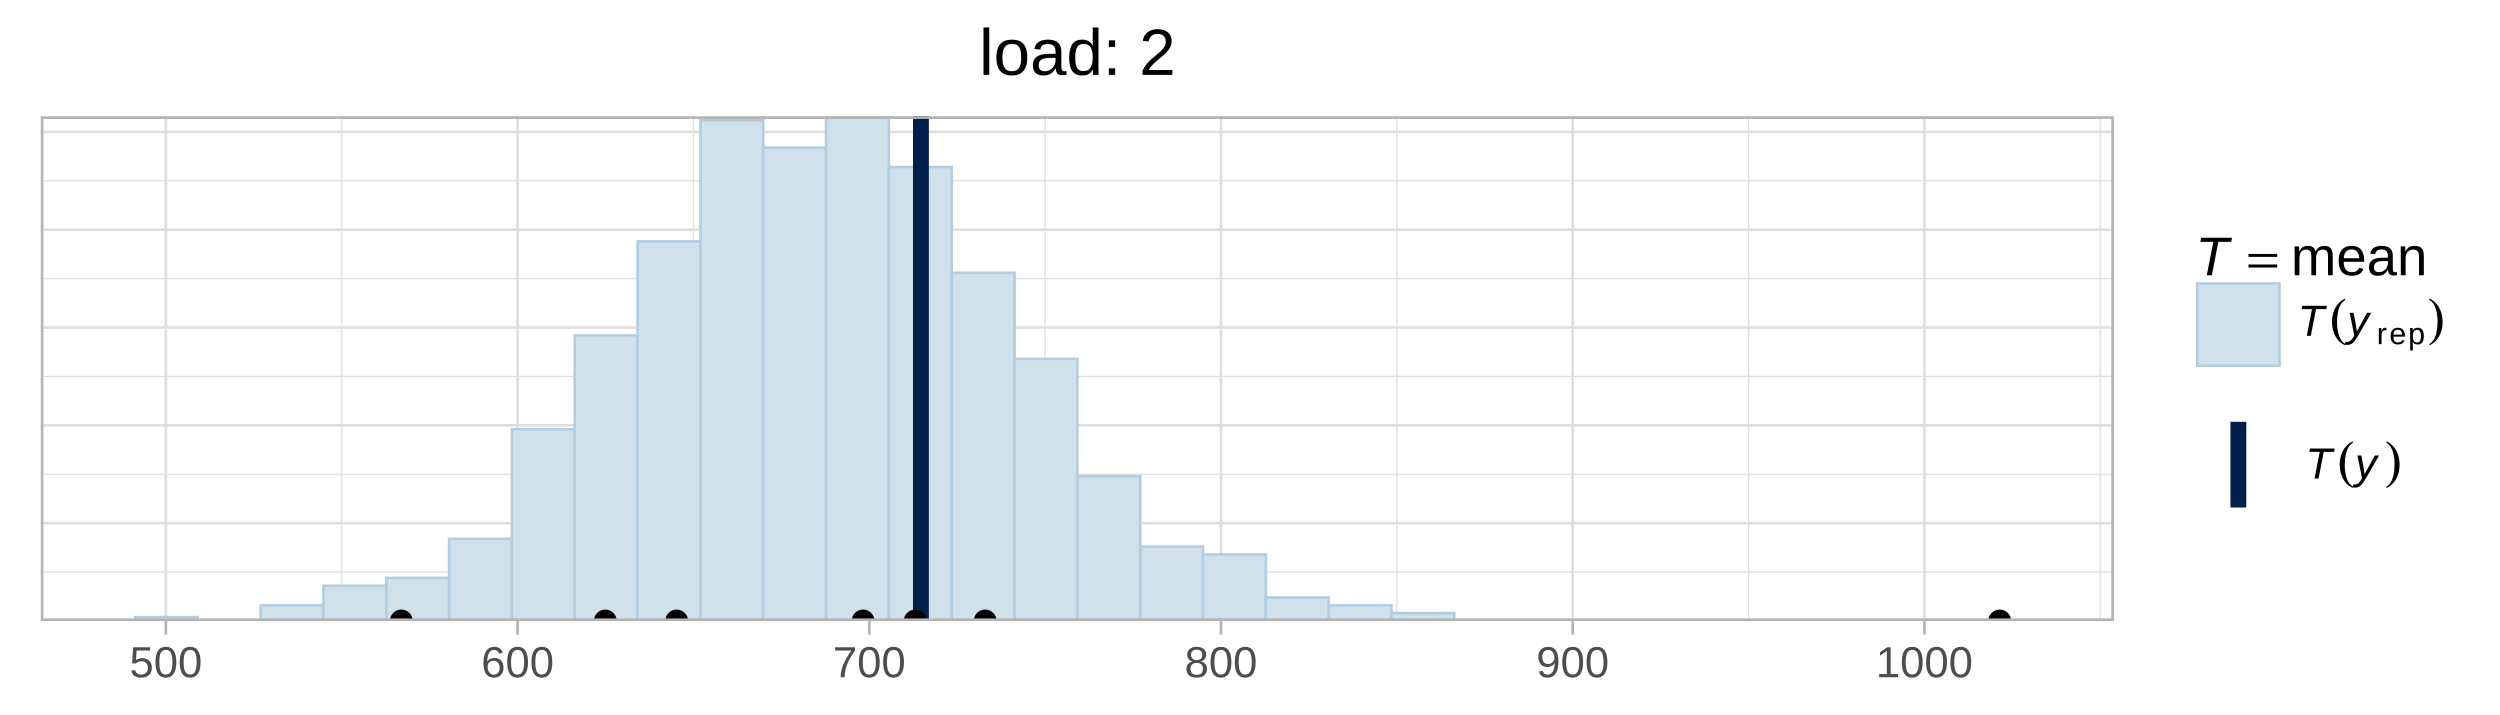
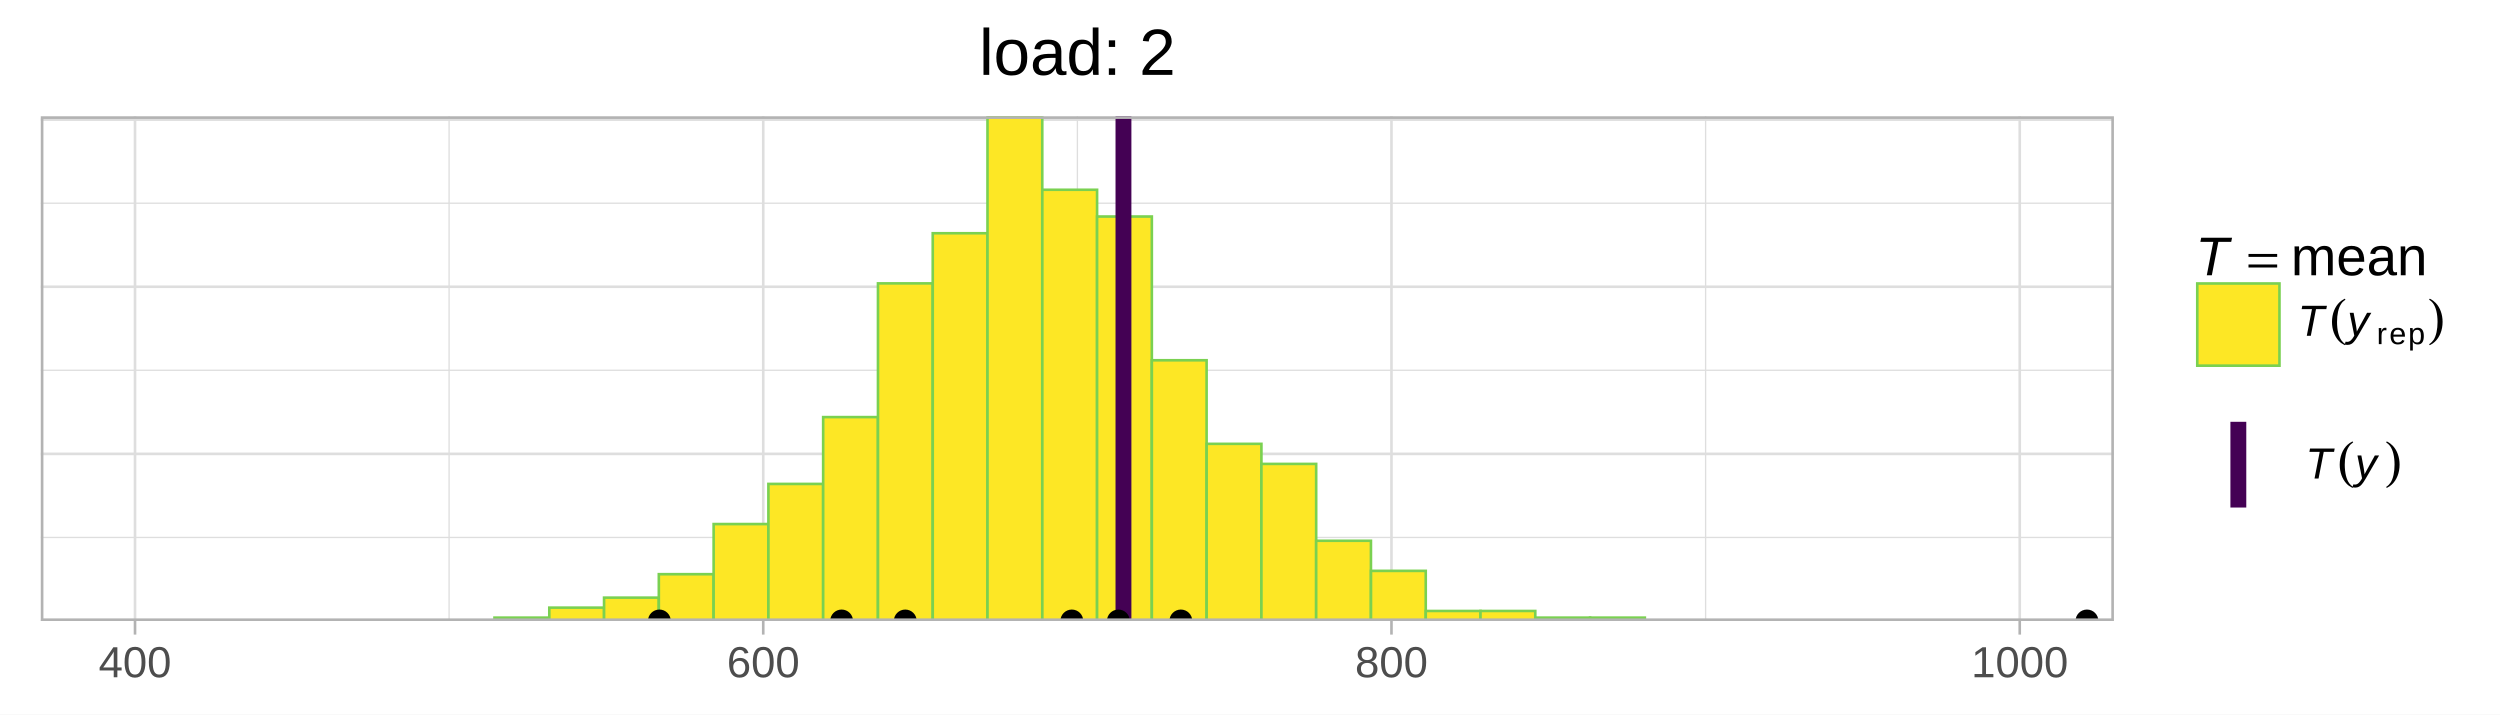
<svg xmlns="http://www.w3.org/2000/svg" class="svglite" width="504.00pt" height="144.00pt" viewBox="0 0 504.00 144.00">
  <defs>
    <style type="text/css">
    .svglite line, .svglite polyline, .svglite polygon, .svglite path, .svglite rect, .svglite circle {
      fill: none;
      stroke: #000000;
      stroke-linecap: round;
      stroke-linejoin: round;
      stroke-miterlimit: 10.00;
    }
  </style>
  </defs>
  <rect width="100%" height="100%" style="stroke: none; fill: #FFFFFF;" />
  <defs>
    <clipPath id="cpMC4wMHw1MDQuMDB8MC4wMHwxNDQuMDA=">
      <rect x="0.00" y="0.00" width="504.00" height="144.00" />
    </clipPath>
  </defs>
  <g clip-path="url(#cpMC4wMHw1MDQuMDB8MC4wMHwxNDQuMDA=)">
    <rect x="0" y="0.00" width="504.00" height="144.00" style="stroke-width: 1.07; stroke: #FFFFFF; fill: #FFFFFF;" />
  </g>
  <defs>
    <clipPath id="cpOC4yMnw0MjYuMTd8MjMuNDR8MTI1LjE5">
      <rect x="8.22" y="23.44" width="417.95" height="101.76" />
    </clipPath>
  </defs>
  <g clip-path="url(#cpOC4yMnw0MjYuMTd8MjMuNDR8MTI1LjE5)">
    <rect x="8.22" y="23.44" width="417.95" height="101.76" style="stroke-width: 1.07; stroke: none; fill: #FFFFFF;" />
-     <polyline points="8.22,115.33 426.17,115.33 " style="stroke-width: 0.27; stroke: #DEDEDE; stroke-linecap: butt;" />
-     <polyline points="8.22,95.61 426.17,95.61 " style="stroke-width: 0.27; stroke: #DEDEDE; stroke-linecap: butt;" />
-     <polyline points="8.22,75.89 426.17,75.89 " style="stroke-width: 0.27; stroke: #DEDEDE; stroke-linecap: butt;" />
-     <polyline points="8.22,56.17 426.17,56.17 " style="stroke-width: 0.27; stroke: #DEDEDE; stroke-linecap: butt;" />
-     <polyline points="8.22,36.45 426.17,36.45 " style="stroke-width: 0.27; stroke: #DEDEDE; stroke-linecap: butt;" />
-     <polyline points="68.89,125.19 68.89,23.44 " style="stroke-width: 0.27; stroke: #DEDEDE; stroke-linecap: butt;" />
-     <polyline points="139.80,125.19 139.80,23.44 " style="stroke-width: 0.27; stroke: #DEDEDE; stroke-linecap: butt;" />
-     <polyline points="210.70,125.19 210.70,23.44 " style="stroke-width: 0.27; stroke: #DEDEDE; stroke-linecap: butt;" />
-     <polyline points="281.61,125.19 281.61,23.44 " style="stroke-width: 0.27; stroke: #DEDEDE; stroke-linecap: butt;" />
-     <polyline points="352.51,125.19 352.51,23.44 " style="stroke-width: 0.27; stroke: #DEDEDE; stroke-linecap: butt;" />
-     <polyline points="423.41,125.19 423.41,23.44 " style="stroke-width: 0.27; stroke: #DEDEDE; stroke-linecap: butt;" />
+     <polyline points="8.22,108.35 426.17,108.35 " style="stroke-width: 0.27; stroke: #DEDEDE; stroke-linecap: butt;" />
+     <polyline points="8.22,74.65 426.17,74.65 " style="stroke-width: 0.27; stroke: #DEDEDE; stroke-linecap: butt;" />
+     <polyline points="8.22,40.96 426.17,40.96 " style="stroke-width: 0.27; stroke: #DEDEDE; stroke-linecap: butt;" />
+     <polyline points="90.54,125.19 90.54,23.44 " style="stroke-width: 0.27; stroke: #DEDEDE; stroke-linecap: butt;" />
+     <polyline points="217.20,125.19 217.20,23.44 " style="stroke-width: 0.27; stroke: #DEDEDE; stroke-linecap: butt;" />
+     <polyline points="343.85,125.19 343.85,23.44 " style="stroke-width: 0.27; stroke: #DEDEDE; stroke-linecap: butt;" />
    <polyline points="8.22,125.19 426.17,125.19 " style="stroke-width: 0.53; stroke: #DEDEDE; stroke-linecap: butt;" />
-     <polyline points="8.22,105.47 426.17,105.47 " style="stroke-width: 0.53; stroke: #DEDEDE; stroke-linecap: butt;" />
-     <polyline points="8.22,85.75 426.17,85.75 " style="stroke-width: 0.53; stroke: #DEDEDE; stroke-linecap: butt;" />
-     <polyline points="8.22,66.03 426.17,66.03 " style="stroke-width: 0.53; stroke: #DEDEDE; stroke-linecap: butt;" />
-     <polyline points="8.22,46.31 426.17,46.31 " style="stroke-width: 0.53; stroke: #DEDEDE; stroke-linecap: butt;" />
-     <polyline points="8.22,26.59 426.17,26.59 " style="stroke-width: 0.53; stroke: #DEDEDE; stroke-linecap: butt;" />
-     <polyline points="33.44,125.19 33.44,23.44 " style="stroke-width: 0.53; stroke: #DEDEDE; stroke-linecap: butt;" />
-     <polyline points="104.35,125.19 104.35,23.44 " style="stroke-width: 0.53; stroke: #DEDEDE; stroke-linecap: butt;" />
-     <polyline points="175.25,125.19 175.25,23.44 " style="stroke-width: 0.53; stroke: #DEDEDE; stroke-linecap: butt;" />
-     <polyline points="246.15,125.19 246.15,23.44 " style="stroke-width: 0.53; stroke: #DEDEDE; stroke-linecap: butt;" />
-     <polyline points="317.06,125.19 317.06,23.44 " style="stroke-width: 0.53; stroke: #DEDEDE; stroke-linecap: butt;" />
-     <polyline points="387.96,125.19 387.96,23.44 " style="stroke-width: 0.53; stroke: #DEDEDE; stroke-linecap: butt;" />
-     <rect x="27.22" y="124.41" width="12.67" height="0.79" style="stroke-width: 0.53; stroke: #B3CDE0; stroke-linecap: square; stroke-linejoin: miter; fill: #D1E1EC;" />
-     <rect x="39.88" y="125.19" width="12.67" height="0.00" style="stroke-width: 0.53; stroke: #B3CDE0; stroke-linecap: square; stroke-linejoin: miter; fill: #D1E1EC;" />
-     <rect x="52.55" y="122.04" width="12.67" height="3.16" style="stroke-width: 0.53; stroke: #B3CDE0; stroke-linecap: square; stroke-linejoin: miter; fill: #D1E1EC;" />
-     <rect x="65.21" y="118.09" width="12.67" height="7.10" style="stroke-width: 0.53; stroke: #B3CDE0; stroke-linecap: square; stroke-linejoin: miter; fill: #D1E1EC;" />
-     <rect x="77.88" y="116.52" width="12.67" height="8.68" style="stroke-width: 0.53; stroke: #B3CDE0; stroke-linecap: square; stroke-linejoin: miter; fill: #D1E1EC;" />
-     <rect x="90.54" y="108.63" width="12.67" height="16.56" style="stroke-width: 0.53; stroke: #B3CDE0; stroke-linecap: square; stroke-linejoin: miter; fill: #D1E1EC;" />
-     <rect x="103.21" y="86.54" width="12.67" height="38.65" style="stroke-width: 0.53; stroke: #B3CDE0; stroke-linecap: square; stroke-linejoin: miter; fill: #D1E1EC;" />
-     <rect x="115.87" y="67.61" width="12.67" height="57.58" style="stroke-width: 0.53; stroke: #B3CDE0; stroke-linecap: square; stroke-linejoin: miter; fill: #D1E1EC;" />
-     <rect x="128.54" y="48.68" width="12.67" height="76.51" style="stroke-width: 0.53; stroke: #B3CDE0; stroke-linecap: square; stroke-linejoin: miter; fill: #D1E1EC;" />
-     <rect x="141.20" y="24.23" width="12.67" height="100.97" style="stroke-width: 0.53; stroke: #B3CDE0; stroke-linecap: square; stroke-linejoin: miter; fill: #D1E1EC;" />
-     <rect x="153.87" y="29.75" width="12.67" height="95.45" style="stroke-width: 0.53; stroke: #B3CDE0; stroke-linecap: square; stroke-linejoin: miter; fill: #D1E1EC;" />
-     <rect x="166.53" y="23.44" width="12.67" height="101.76" style="stroke-width: 0.53; stroke: #B3CDE0; stroke-linecap: square; stroke-linejoin: miter; fill: #D1E1EC;" />
-     <rect x="179.20" y="33.69" width="12.67" height="91.50" style="stroke-width: 0.53; stroke: #B3CDE0; stroke-linecap: square; stroke-linejoin: miter; fill: #D1E1EC;" />
-     <rect x="191.87" y="54.99" width="12.67" height="70.20" style="stroke-width: 0.53; stroke: #B3CDE0; stroke-linecap: square; stroke-linejoin: miter; fill: #D1E1EC;" />
-     <rect x="204.53" y="72.34" width="12.67" height="52.85" style="stroke-width: 0.53; stroke: #B3CDE0; stroke-linecap: square; stroke-linejoin: miter; fill: #D1E1EC;" />
-     <rect x="217.20" y="96.01" width="12.67" height="29.19" style="stroke-width: 0.53; stroke: #B3CDE0; stroke-linecap: square; stroke-linejoin: miter; fill: #D1E1EC;" />
-     <rect x="229.86" y="110.21" width="12.67" height="14.99" style="stroke-width: 0.53; stroke: #B3CDE0; stroke-linecap: square; stroke-linejoin: miter; fill: #D1E1EC;" />
-     <rect x="242.53" y="111.78" width="12.67" height="13.41" style="stroke-width: 0.53; stroke: #B3CDE0; stroke-linecap: square; stroke-linejoin: miter; fill: #D1E1EC;" />
-     <rect x="255.19" y="120.46" width="12.67" height="4.73" style="stroke-width: 0.53; stroke: #B3CDE0; stroke-linecap: square; stroke-linejoin: miter; fill: #D1E1EC;" />
-     <rect x="267.86" y="122.04" width="12.67" height="3.16" style="stroke-width: 0.53; stroke: #B3CDE0; stroke-linecap: square; stroke-linejoin: miter; fill: #D1E1EC;" />
-     <rect x="280.52" y="123.62" width="12.67" height="1.58" style="stroke-width: 0.53; stroke: #B3CDE0; stroke-linecap: square; stroke-linejoin: miter; fill: #D1E1EC;" />
-     <rect x="293.19" y="125.19" width="12.67" height="0.00" style="stroke-width: 0.53; stroke: #B3CDE0; stroke-linecap: square; stroke-linejoin: miter; fill: #D1E1EC;" />
-     <rect x="305.85" y="125.19" width="12.67" height="0.00" style="stroke-width: 0.53; stroke: #B3CDE0; stroke-linecap: square; stroke-linejoin: miter; fill: #D1E1EC;" />
-     <rect x="318.52" y="125.19" width="12.67" height="0.00" style="stroke-width: 0.53; stroke: #B3CDE0; stroke-linecap: square; stroke-linejoin: miter; fill: #D1E1EC;" />
-     <rect x="331.18" y="125.19" width="12.67" height="0.00" style="stroke-width: 0.53; stroke: #B3CDE0; stroke-linecap: square; stroke-linejoin: miter; fill: #D1E1EC;" />
-     <rect x="343.85" y="125.19" width="12.67" height="0.00" style="stroke-width: 0.53; stroke: #B3CDE0; stroke-linecap: square; stroke-linejoin: miter; fill: #D1E1EC;" />
-     <rect x="356.51" y="125.19" width="12.67" height="0.00" style="stroke-width: 0.53; stroke: #B3CDE0; stroke-linecap: square; stroke-linejoin: miter; fill: #D1E1EC;" />
-     <rect x="369.18" y="125.19" width="12.67" height="0.00" style="stroke-width: 0.53; stroke: #B3CDE0; stroke-linecap: square; stroke-linejoin: miter; fill: #D1E1EC;" />
-     <rect x="381.84" y="125.19" width="12.67" height="0.00" style="stroke-width: 0.53; stroke: #B3CDE0; stroke-linecap: square; stroke-linejoin: miter; fill: #D1E1EC;" />
-     <rect x="394.51" y="125.19" width="12.67" height="0.00" style="stroke-width: 0.53; stroke: #B3CDE0; stroke-linecap: square; stroke-linejoin: miter; fill: #D1E1EC;" />
-     <line x1="185.66" y1="125.19" x2="185.66" y2="23.44" style="stroke-width: 3.20; stroke: #011F4B; stroke-linecap: butt;" />
-     <circle cx="403.14" cy="125.19" r="1.95" style="stroke-width: 0.71; fill: #000000;" />
-     <circle cx="198.61" cy="125.19" r="1.95" style="stroke-width: 0.71; fill: #000000;" />
-     <circle cx="184.50" cy="125.19" r="1.95" style="stroke-width: 0.71; fill: #000000;" />
-     <circle cx="80.90" cy="125.19" r="1.95" style="stroke-width: 0.71; fill: #000000;" />
-     <circle cx="174.00" cy="125.19" r="1.95" style="stroke-width: 0.71; fill: #000000;" />
-     <circle cx="122.03" cy="125.19" r="1.95" style="stroke-width: 0.71; fill: #000000;" />
-     <circle cx="136.41" cy="125.19" r="1.95" style="stroke-width: 0.71; fill: #000000;" />
+     <polyline points="8.22,91.50 426.17,91.50 " style="stroke-width: 0.53; stroke: #DEDEDE; stroke-linecap: butt;" />
+     <polyline points="8.22,57.81 426.17,57.81 " style="stroke-width: 0.53; stroke: #DEDEDE; stroke-linecap: butt;" />
+     <polyline points="8.22,24.11 426.17,24.11 " style="stroke-width: 0.53; stroke: #DEDEDE; stroke-linecap: butt;" />
+     <polyline points="27.22,125.19 27.22,23.44 " style="stroke-width: 0.53; stroke: #DEDEDE; stroke-linecap: butt;" />
+     <polyline points="153.87,125.19 153.87,23.44 " style="stroke-width: 0.53; stroke: #DEDEDE; stroke-linecap: butt;" />
+     <polyline points="280.52,125.19 280.52,23.44 " style="stroke-width: 0.53; stroke: #DEDEDE; stroke-linecap: butt;" />
+     <polyline points="407.18,125.19 407.18,23.44 " style="stroke-width: 0.53; stroke: #DEDEDE; stroke-linecap: butt;" />
+     <rect x="99.69" y="124.52" width="11.04" height="0.67" style="stroke-width: 0.53; stroke: #7AD151; stroke-linecap: square; stroke-linejoin: miter; fill: #FDE725;" />
+     <rect x="110.74" y="122.50" width="11.04" height="2.70" style="stroke-width: 0.53; stroke: #7AD151; stroke-linecap: square; stroke-linejoin: miter; fill: #FDE725;" />
+     <rect x="121.78" y="120.48" width="11.04" height="4.72" style="stroke-width: 0.53; stroke: #7AD151; stroke-linecap: square; stroke-linejoin: miter; fill: #FDE725;" />
+     <rect x="132.82" y="115.76" width="11.04" height="9.43" style="stroke-width: 0.53; stroke: #7AD151; stroke-linecap: square; stroke-linejoin: miter; fill: #FDE725;" />
+     <rect x="143.87" y="105.65" width="11.04" height="19.54" style="stroke-width: 0.53; stroke: #7AD151; stroke-linecap: square; stroke-linejoin: miter; fill: #FDE725;" />
+     <rect x="154.91" y="97.56" width="11.04" height="27.63" style="stroke-width: 0.53; stroke: #7AD151; stroke-linecap: square; stroke-linejoin: miter; fill: #FDE725;" />
+     <rect x="165.95" y="84.09" width="11.04" height="41.11" style="stroke-width: 0.53; stroke: #7AD151; stroke-linecap: square; stroke-linejoin: miter; fill: #FDE725;" />
+     <rect x="177.00" y="57.13" width="11.04" height="68.06" style="stroke-width: 0.53; stroke: #7AD151; stroke-linecap: square; stroke-linejoin: miter; fill: #FDE725;" />
+     <rect x="188.04" y="47.02" width="11.04" height="78.17" style="stroke-width: 0.53; stroke: #7AD151; stroke-linecap: square; stroke-linejoin: miter; fill: #FDE725;" />
+     <rect x="199.08" y="23.44" width="11.04" height="101.76" style="stroke-width: 0.53; stroke: #7AD151; stroke-linecap: square; stroke-linejoin: miter; fill: #FDE725;" />
+     <rect x="210.13" y="38.26" width="11.04" height="86.93" style="stroke-width: 0.53; stroke: #7AD151; stroke-linecap: square; stroke-linejoin: miter; fill: #FDE725;" />
+     <rect x="221.17" y="43.65" width="11.04" height="81.54" style="stroke-width: 0.53; stroke: #7AD151; stroke-linecap: square; stroke-linejoin: miter; fill: #FDE725;" />
+     <rect x="232.21" y="72.63" width="11.04" height="52.56" style="stroke-width: 0.53; stroke: #7AD151; stroke-linecap: square; stroke-linejoin: miter; fill: #FDE725;" />
+     <rect x="243.26" y="89.48" width="11.04" height="35.72" style="stroke-width: 0.53; stroke: #7AD151; stroke-linecap: square; stroke-linejoin: miter; fill: #FDE725;" />
+     <rect x="254.30" y="93.52" width="11.04" height="31.67" style="stroke-width: 0.53; stroke: #7AD151; stroke-linecap: square; stroke-linejoin: miter; fill: #FDE725;" />
+     <rect x="265.34" y="109.02" width="11.04" height="16.17" style="stroke-width: 0.53; stroke: #7AD151; stroke-linecap: square; stroke-linejoin: miter; fill: #FDE725;" />
+     <rect x="276.39" y="115.09" width="11.04" height="10.11" style="stroke-width: 0.53; stroke: #7AD151; stroke-linecap: square; stroke-linejoin: miter; fill: #FDE725;" />
+     <rect x="287.43" y="123.17" width="11.04" height="2.02" style="stroke-width: 0.53; stroke: #7AD151; stroke-linecap: square; stroke-linejoin: miter; fill: #FDE725;" />
+     <rect x="298.47" y="123.17" width="11.04" height="2.02" style="stroke-width: 0.53; stroke: #7AD151; stroke-linecap: square; stroke-linejoin: miter; fill: #FDE725;" />
+     <rect x="309.52" y="124.52" width="11.04" height="0.67" style="stroke-width: 0.53; stroke: #7AD151; stroke-linecap: square; stroke-linejoin: miter; fill: #FDE725;" />
+     <rect x="320.56" y="124.52" width="11.04" height="0.67" style="stroke-width: 0.53; stroke: #7AD151; stroke-linecap: square; stroke-linejoin: miter; fill: #FDE725;" />
+     <rect x="331.60" y="125.19" width="11.04" height="0.00" style="stroke-width: 0.53; stroke: #7AD151; stroke-linecap: square; stroke-linejoin: miter; fill: #FDE725;" />
+     <rect x="342.65" y="125.19" width="11.04" height="0.00" style="stroke-width: 0.53; stroke: #7AD151; stroke-linecap: square; stroke-linejoin: miter; fill: #FDE725;" />
+     <rect x="353.69" y="125.19" width="11.04" height="0.00" style="stroke-width: 0.53; stroke: #7AD151; stroke-linecap: square; stroke-linejoin: miter; fill: #FDE725;" />
+     <rect x="364.73" y="125.19" width="11.04" height="0.00" style="stroke-width: 0.53; stroke: #7AD151; stroke-linecap: square; stroke-linejoin: miter; fill: #FDE725;" />
+     <rect x="375.78" y="125.19" width="11.04" height="0.00" style="stroke-width: 0.53; stroke: #7AD151; stroke-linecap: square; stroke-linejoin: miter; fill: #FDE725;" />
+     <rect x="386.82" y="125.19" width="11.04" height="0.00" style="stroke-width: 0.53; stroke: #7AD151; stroke-linecap: square; stroke-linejoin: miter; fill: #FDE725;" />
+     <rect x="397.86" y="125.19" width="11.04" height="0.00" style="stroke-width: 0.53; stroke: #7AD151; stroke-linecap: square; stroke-linejoin: miter; fill: #FDE725;" />
+     <rect x="408.91" y="125.19" width="11.04" height="0.00" style="stroke-width: 0.53; stroke: #7AD151; stroke-linecap: square; stroke-linejoin: miter; fill: #FDE725;" />
+     <rect x="419.95" y="125.19" width="11.04" height="0.00" style="stroke-width: 0.53; stroke: #7AD151; stroke-linecap: square; stroke-linejoin: miter; fill: #FDE725;" />
+     <line x1="226.49" y1="125.19" x2="226.49" y2="23.44" style="stroke-width: 3.20; stroke: #440154; stroke-linecap: butt;" />
+     <circle cx="420.73" cy="125.19" r="1.95" style="stroke-width: 0.71; fill: #000000;" />
+     <circle cx="238.06" cy="125.19" r="1.95" style="stroke-width: 0.71; fill: #000000;" />
+     <circle cx="225.46" cy="125.19" r="1.95" style="stroke-width: 0.71; fill: #000000;" />
+     <circle cx="132.93" cy="125.19" r="1.95" style="stroke-width: 0.71; fill: #000000;" />
+     <circle cx="216.08" cy="125.19" r="1.95" style="stroke-width: 0.71; fill: #000000;" />
+     <circle cx="169.67" cy="125.19" r="1.95" style="stroke-width: 0.71; fill: #000000;" />
+     <circle cx="182.50" cy="125.19" r="1.95" style="stroke-width: 0.71; fill: #000000;" />
    <rect x="8.22" y="23.44" width="417.95" height="101.76" style="stroke-width: 1.07; stroke: #B3B3B3;" />
  </g>
  <g clip-path="url(#cpMC4wMHw1MDQuMDB8MC4wMHwxNDQuMDA=)">
-     <polyline points="33.44,127.93 33.44,125.19 " style="stroke-width: 0.53; stroke: #B3B3B3; stroke-linecap: butt;" />
-     <polyline points="104.35,127.93 104.35,125.19 " style="stroke-width: 0.53; stroke: #B3B3B3; stroke-linecap: butt;" />
-     <polyline points="175.25,127.93 175.25,125.19 " style="stroke-width: 0.53; stroke: #B3B3B3; stroke-linecap: butt;" />
-     <polyline points="246.15,127.93 246.15,125.19 " style="stroke-width: 0.53; stroke: #B3B3B3; stroke-linecap: butt;" />
-     <polyline points="317.06,127.93 317.06,125.19 " style="stroke-width: 0.53; stroke: #B3B3B3; stroke-linecap: butt;" />
-     <polyline points="387.96,127.93 387.96,125.19 " style="stroke-width: 0.53; stroke: #B3B3B3; stroke-linecap: butt;" />
-     <text x="33.44" y="136.54" text-anchor="middle" style="font-size: 8.80px; fill: #4D4D4D; font-family: Arimo;" textLength="16.78px" lengthAdjust="spacingAndGlyphs">500</text>
-     <text x="104.35" y="136.54" text-anchor="middle" style="font-size: 8.80px; fill: #4D4D4D; font-family: Arimo;" textLength="16.78px" lengthAdjust="spacingAndGlyphs">600</text>
-     <text x="175.25" y="136.54" text-anchor="middle" style="font-size: 8.80px; fill: #4D4D4D; font-family: Arimo;" textLength="16.78px" lengthAdjust="spacingAndGlyphs">700</text>
-     <text x="246.15" y="136.54" text-anchor="middle" style="font-size: 8.80px; fill: #4D4D4D; font-family: Arimo;" textLength="16.78px" lengthAdjust="spacingAndGlyphs">800</text>
-     <text x="317.06" y="136.54" text-anchor="middle" style="font-size: 8.80px; fill: #4D4D4D; font-family: Arimo;" textLength="16.78px" lengthAdjust="spacingAndGlyphs">900</text>
-     <text x="387.96" y="136.54" text-anchor="middle" style="font-size: 8.80px; fill: #4D4D4D; font-family: Arimo;" textLength="22.38px" lengthAdjust="spacingAndGlyphs">1000</text>
+     <polyline points="27.22,127.93 27.22,125.19 " style="stroke-width: 0.53; stroke: #B3B3B3; stroke-linecap: butt;" />
+     <polyline points="153.87,127.93 153.87,125.19 " style="stroke-width: 0.53; stroke: #B3B3B3; stroke-linecap: butt;" />
+     <polyline points="280.52,127.93 280.52,125.19 " style="stroke-width: 0.53; stroke: #B3B3B3; stroke-linecap: butt;" />
+     <polyline points="407.18,127.93 407.18,125.19 " style="stroke-width: 0.53; stroke: #B3B3B3; stroke-linecap: butt;" />
+     <text x="27.22" y="136.54" text-anchor="middle" style="font-size: 8.80px; fill: #4D4D4D; font-family: Arimo;" textLength="16.78px" lengthAdjust="spacingAndGlyphs">400</text>
+     <text x="153.87" y="136.54" text-anchor="middle" style="font-size: 8.80px; fill: #4D4D4D; font-family: Arimo;" textLength="16.78px" lengthAdjust="spacingAndGlyphs">600</text>
+     <text x="280.52" y="136.54" text-anchor="middle" style="font-size: 8.80px; fill: #4D4D4D; font-family: Arimo;" textLength="16.78px" lengthAdjust="spacingAndGlyphs">800</text>
+     <text x="407.18" y="136.54" text-anchor="middle" style="font-size: 8.80px; fill: #4D4D4D; font-family: Arimo;" textLength="22.38px" lengthAdjust="spacingAndGlyphs">1000</text>
    <rect x="437.13" y="40.84" width="61.39" height="38.72" style="stroke-width: 1.07; stroke: none; fill: #FFFFFF;" />
    <text x="442.61" y="55.49" style="font-size: 11.00px; font-style: italic; font-family: Arimo;" textLength="6.72px" lengthAdjust="spacingAndGlyphs">T</text>
    <text x="453.17" y="55.49" style="font-size: 11.00px; font-family: Standard Symbols PS;" textLength="6.04px" lengthAdjust="spacingAndGlyphs">=</text>
    <text x="461.84" y="55.49" style="font-size: 11.00px; font-family: Arimo;" textLength="31.19px" lengthAdjust="spacingAndGlyphs">mean</text>
    <rect x="442.61" y="56.80" width="17.28" height="17.28" style="stroke-width: 1.07; stroke: none; fill: #FFFFFF;" />
-     <rect x="442.97" y="57.15" width="16.57" height="16.57" style="stroke-width: 0.53; stroke: #B3CDE0; stroke-linecap: square; stroke-linejoin: miter; fill: #D1E1EC;" />
+     <rect x="442.97" y="57.15" width="16.57" height="16.57" style="stroke-width: 0.53; stroke: #7AD151; stroke-linecap: square; stroke-linejoin: miter; fill: #FDE725;" />
    <text x="463.22" y="67.70" style="font-size: 8.80px; font-style: italic; font-family: Arimo;" textLength="5.37px" lengthAdjust="spacingAndGlyphs">T</text>
    <text x="469.55" y="67.70" style="font-size: 11.00px; font-family: Standard Symbols PS;" textLength="3.66px" lengthAdjust="spacingAndGlyphs">(</text>
    <text x="473.22" y="67.70" style="font-size: 8.80px; font-style: italic; font-family: Arimo;" textLength="5.21px" lengthAdjust="spacingAndGlyphs">y</text>
    <text x="479.15" y="69.38" style="font-size: 6.16px; font-family: Arimo;" textLength="2.53px" lengthAdjust="spacingAndGlyphs">r</text>
    <text x="481.68" y="69.38" style="font-size: 6.16px; font-family: Arimo;" textLength="3.79px" lengthAdjust="spacingAndGlyphs">e</text>
    <text x="485.47" y="69.38" style="font-size: 6.16px; font-family: Arimo;" textLength="3.91px" lengthAdjust="spacingAndGlyphs">p</text>
    <text x="489.38" y="67.70" style="font-size: 11.00px; font-family: Standard Symbols PS;" textLength="3.66px" lengthAdjust="spacingAndGlyphs">)</text>
    <rect x="437.13" y="79.56" width="52.72" height="28.24" style="stroke-width: 1.07; stroke: none; fill: #FFFFFF;" />
    <rect x="442.61" y="85.04" width="17.28" height="17.28" style="stroke-width: 1.07; stroke: none; fill: #FFFFFF;" />
-     <line x1="451.25" y1="102.32" x2="451.25" y2="85.04" style="stroke-width: 3.20; stroke: #011F4B; stroke-linecap: butt;" />
+     <line x1="451.25" y1="102.32" x2="451.25" y2="85.04" style="stroke-width: 3.20; stroke: #440154; stroke-linecap: butt;" />
    <text x="464.78" y="96.47" style="font-size: 8.80px; font-style: italic; font-family: Arimo;" textLength="5.37px" lengthAdjust="spacingAndGlyphs">T</text>
    <text x="471.11" y="96.47" style="font-size: 11.00px; font-family: Standard Symbols PS;" textLength="3.66px" lengthAdjust="spacingAndGlyphs">(</text>
    <text x="474.78" y="96.47" style="font-size: 8.80px; font-style: italic; font-family: Arimo;" textLength="5.21px" lengthAdjust="spacingAndGlyphs">y</text>
    <text x="480.71" y="96.47" style="font-size: 11.00px; font-family: Standard Symbols PS;" textLength="3.66px" lengthAdjust="spacingAndGlyphs">)</text>
    <text x="217.20" y="15.10" text-anchor="middle" style="font-size: 13.20px; font-family: Arimo;" textLength="49.41px" lengthAdjust="spacingAndGlyphs">load:  2</text>
  </g>
</svg>
